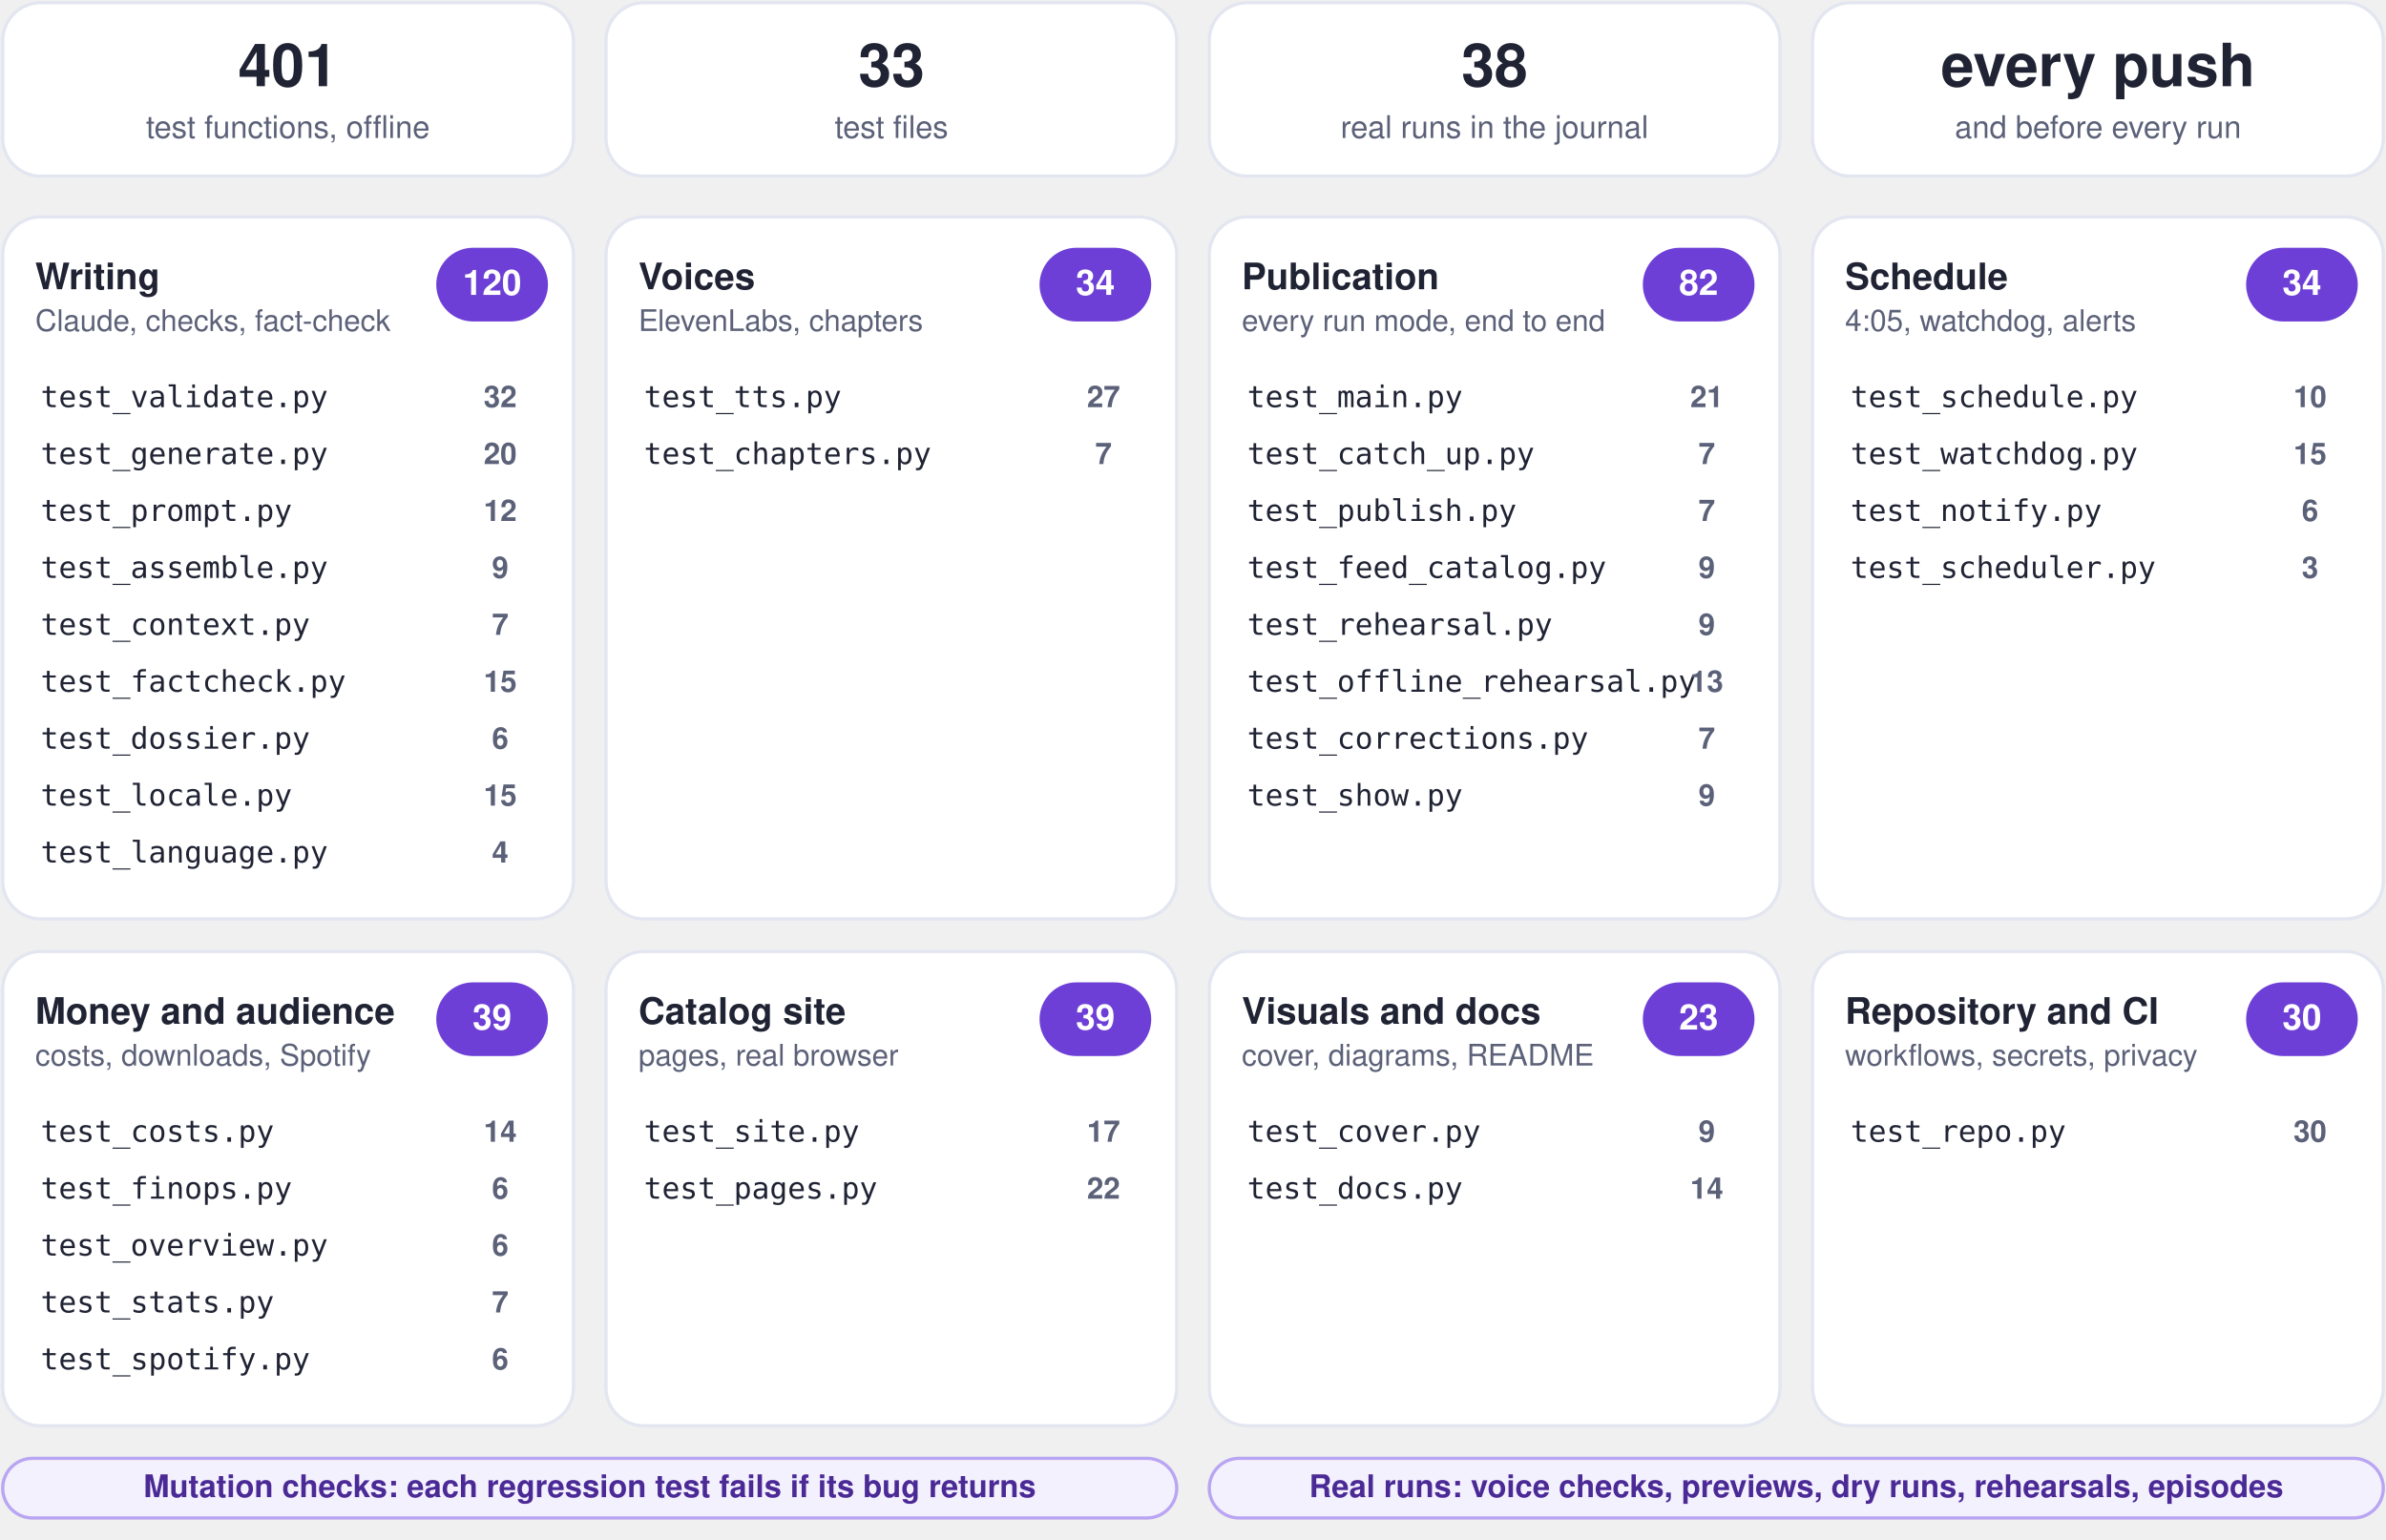
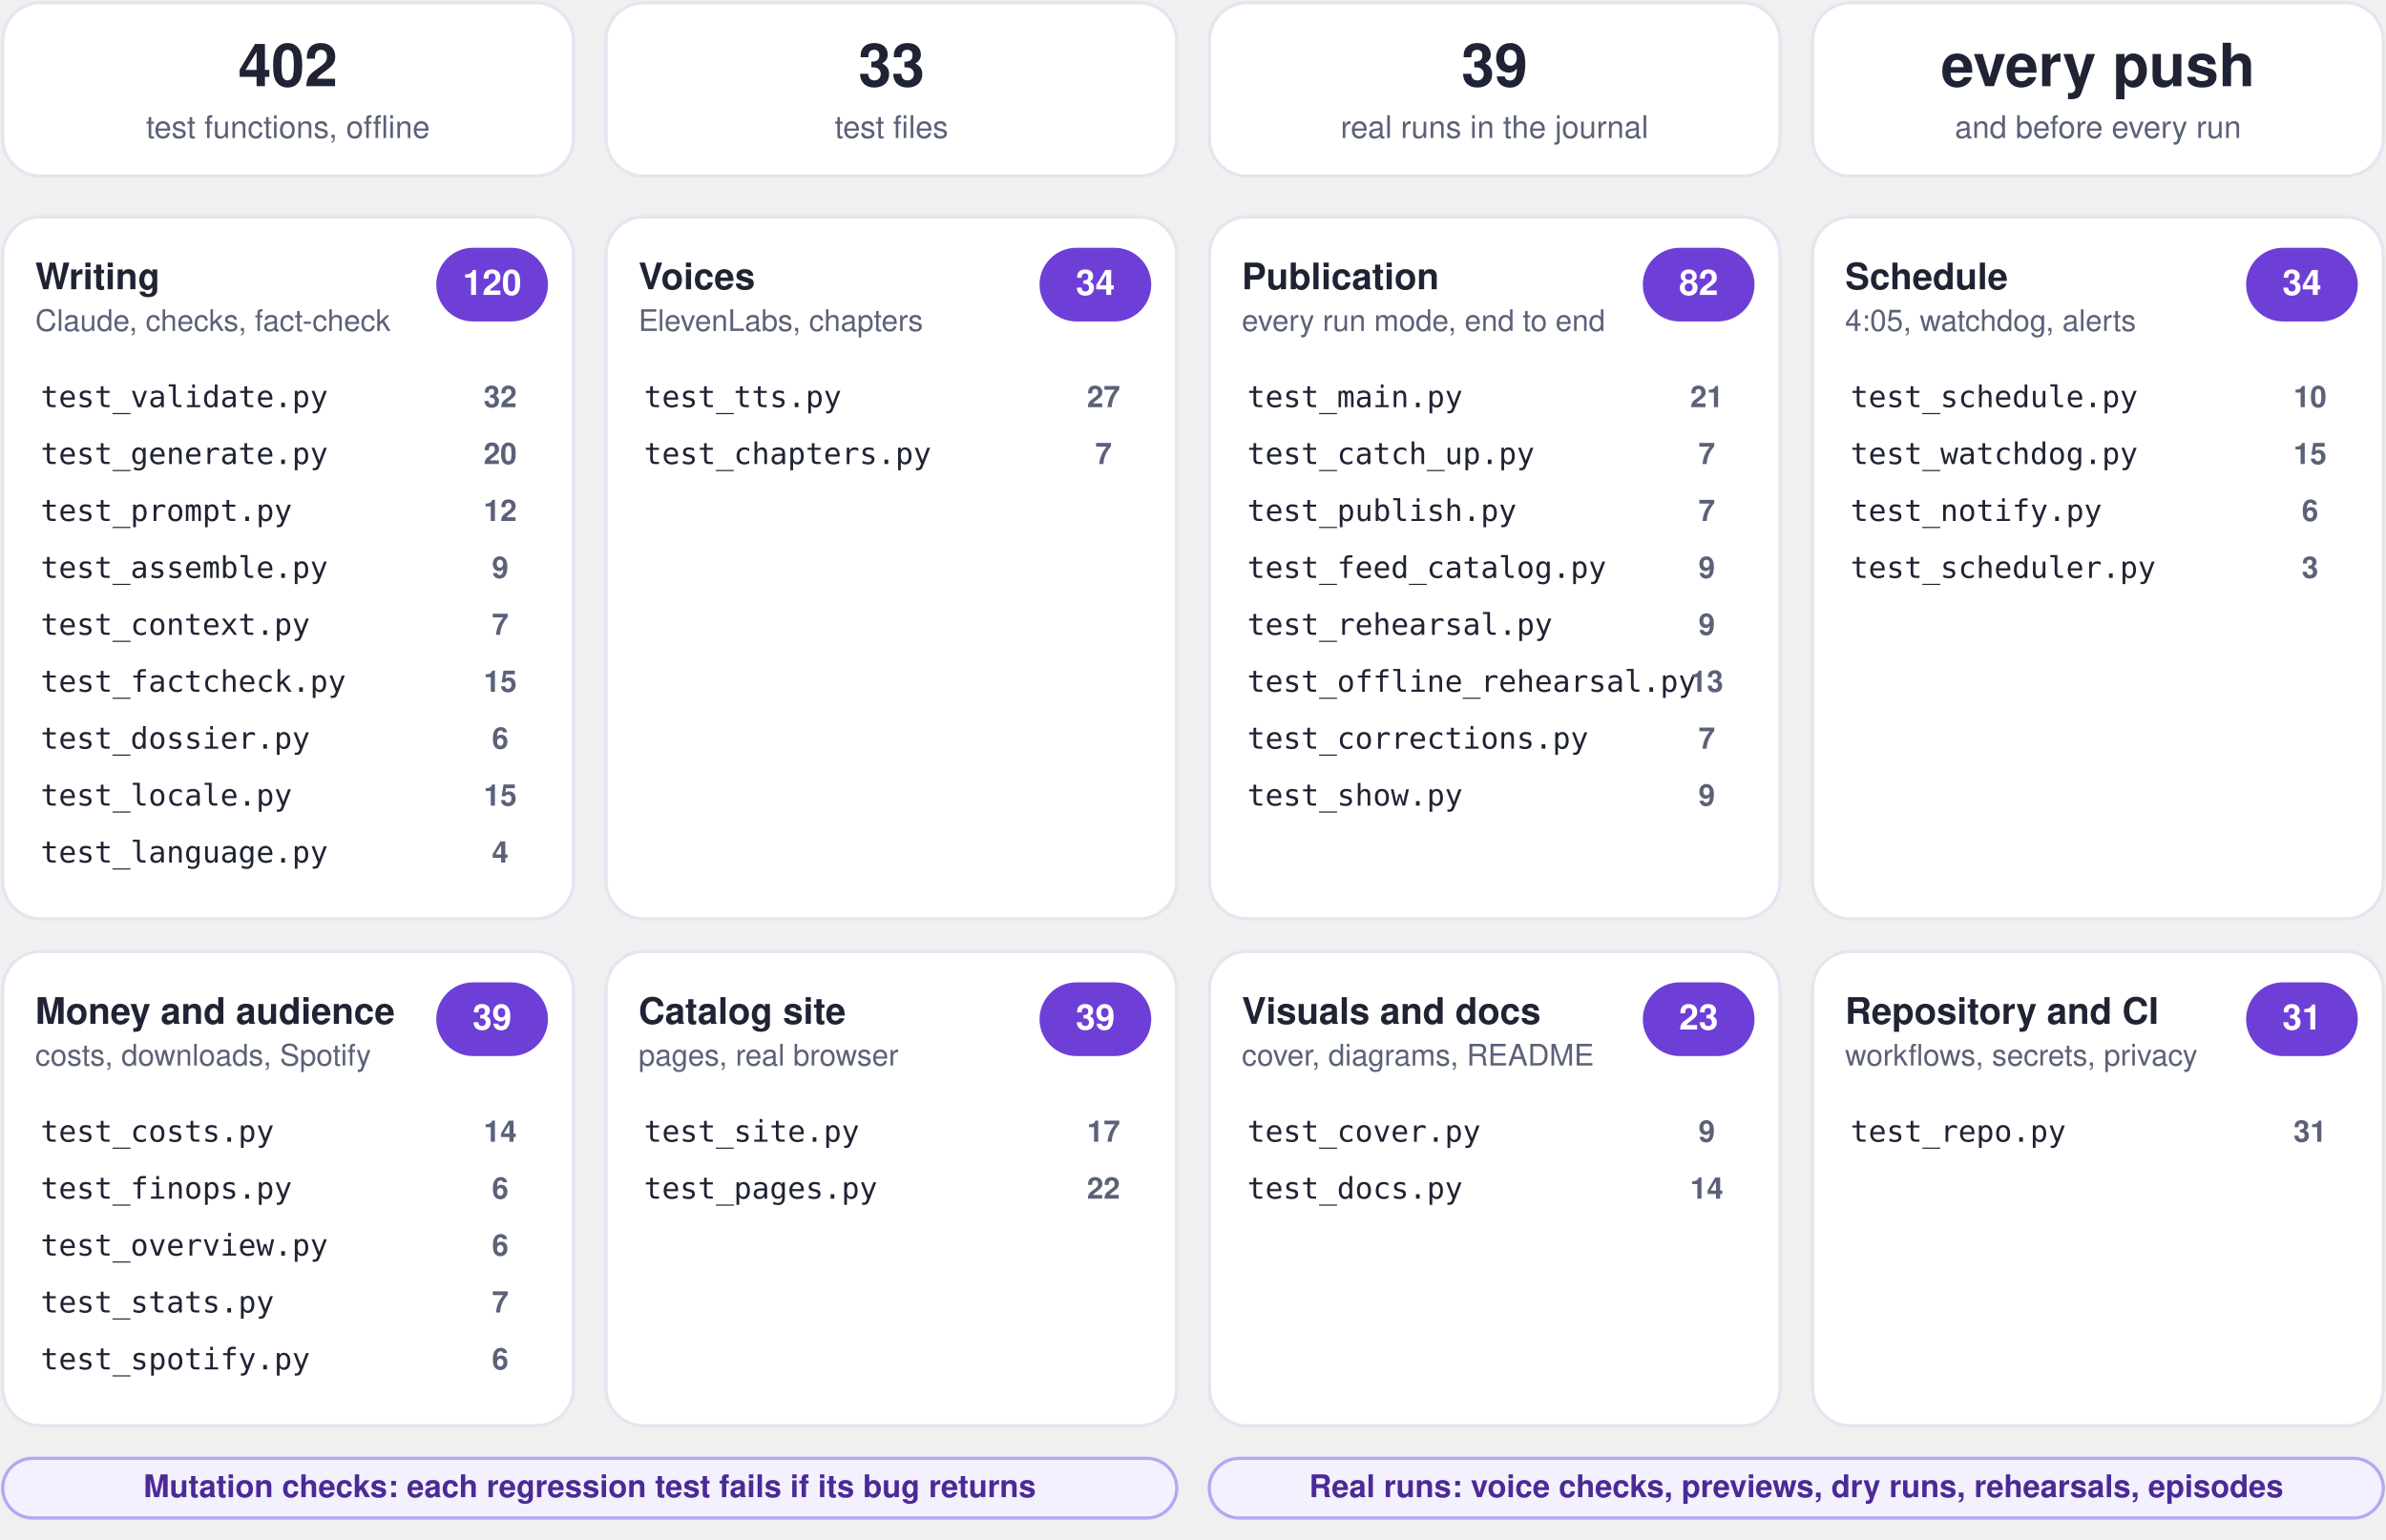
- <svg xmlns="http://www.w3.org/2000/svg" viewBox="0 0 880 568" width="880" height="568" role="img" aria-label="Test plan: 401 offline tests in 33 files">
+ <svg xmlns="http://www.w3.org/2000/svg" viewBox="0 0 880 568" width="880" height="568" role="img" aria-label="Test plan: 402 offline tests in 33 files">
  <g class="box">
    <rect x="1.0" y="1.0" width="210.5" height="64.0" rx="14" fill="#ffffff" stroke="#e3e6f0" stroke-width="1.2" class="frame" />
-     <text x="106.2" y="31.8" font-family="-apple-system, BlinkMacSystemFont, 'Segoe UI', Helvetica, Arial, sans-serif" font-size="22" font-weight="750" fill="#1f2333" text-anchor="middle">401</text>
+     <text x="106.2" y="31.8" font-family="-apple-system, BlinkMacSystemFont, 'Segoe UI', Helvetica, Arial, sans-serif" font-size="22" font-weight="750" fill="#1f2333" text-anchor="middle">402</text>
    <text x="106.2" y="50.9" font-family="-apple-system, BlinkMacSystemFont, 'Segoe UI', Helvetica, Arial, sans-serif" font-size="11.5" font-weight="500" fill="#5b6178" text-anchor="middle">test functions, offline</text>
  </g>
  <g class="box">
    <rect x="223.5" y="1.0" width="210.5" height="64.0" rx="14" fill="#ffffff" stroke="#e3e6f0" stroke-width="1.2" class="frame" />
    <text x="328.8" y="31.8" font-family="-apple-system, BlinkMacSystemFont, 'Segoe UI', Helvetica, Arial, sans-serif" font-size="22" font-weight="750" fill="#1f2333" text-anchor="middle">33</text>
    <text x="328.8" y="50.9" font-family="-apple-system, BlinkMacSystemFont, 'Segoe UI', Helvetica, Arial, sans-serif" font-size="11.5" font-weight="500" fill="#5b6178" text-anchor="middle">test files</text>
  </g>
  <g class="box">
    <rect x="446.0" y="1.0" width="210.5" height="64.0" rx="14" fill="#ffffff" stroke="#e3e6f0" stroke-width="1.2" class="frame" />
-     <text x="551.2" y="31.8" font-family="-apple-system, BlinkMacSystemFont, 'Segoe UI', Helvetica, Arial, sans-serif" font-size="22" font-weight="750" fill="#1f2333" text-anchor="middle">38</text>
+     <text x="551.2" y="31.8" font-family="-apple-system, BlinkMacSystemFont, 'Segoe UI', Helvetica, Arial, sans-serif" font-size="22" font-weight="750" fill="#1f2333" text-anchor="middle">39</text>
    <text x="551.2" y="50.9" font-family="-apple-system, BlinkMacSystemFont, 'Segoe UI', Helvetica, Arial, sans-serif" font-size="11.5" font-weight="500" fill="#5b6178" text-anchor="middle">real runs in the journal</text>
  </g>
  <g class="box">
    <rect x="668.5" y="1.0" width="210.5" height="64.0" rx="14" fill="#ffffff" stroke="#e3e6f0" stroke-width="1.2" class="frame" />
    <text x="773.8" y="31.8" font-family="-apple-system, BlinkMacSystemFont, 'Segoe UI', Helvetica, Arial, sans-serif" font-size="22" font-weight="750" fill="#1f2333" text-anchor="middle">every push</text>
    <text x="773.8" y="50.9" font-family="-apple-system, BlinkMacSystemFont, 'Segoe UI', Helvetica, Arial, sans-serif" font-size="11.5" font-weight="500" fill="#5b6178" text-anchor="middle">and before every run</text>
  </g>
  <rect x="1.0" y="80.0" width="210.5" height="259.0" rx="14" fill="#ffffff" stroke="#e3e6f0" stroke-width="1.2" />
  <g class="box">
    <rect x="9.0" y="90.0" width="152.5" height="40.0" rx="12" fill="none" stroke="none" stroke-width="1.2" class="frame" />
    <text x="13.0" y="106.7" font-family="-apple-system, BlinkMacSystemFont, 'Segoe UI', Helvetica, Arial, sans-serif" font-size="13.5" font-weight="700" fill="#1f2333" text-anchor="start">Writing</text>
    <text x="13.0" y="122.1" font-family="-apple-system, BlinkMacSystemFont, 'Segoe UI', Helvetica, Arial, sans-serif" font-size="11" font-weight="400" fill="#5b6178" text-anchor="start">Claude, checks, fact-check</text>
  </g>
  <g class="box">
    <rect x="161.5" y="92.0" width="40.0" height="26.0" rx="13" fill="#6d3fd6" stroke="#6d3fd6" stroke-width="1.2" class="frame" />
    <text x="181.5" y="108.8" font-family="-apple-system, BlinkMacSystemFont, 'Segoe UI', Helvetica, Arial, sans-serif" font-size="13" font-weight="700" fill="#ffffff" text-anchor="middle">120</text>
  </g>
  <g class="box">
    <rect x="11.0" y="138.0" width="190.5" height="18.0" rx="12" fill="none" stroke="none" stroke-width="1.2" class="frame" />
    <text x="15.0" y="150.2" font-family="ui-monospace, SFMono-Regular, Menlo, Consolas, monospace" font-size="11" font-weight="500" fill="#1f2333" text-anchor="start">test_validate.py</text>
  </g>
  <g class="box">
    <rect x="167.5" y="138.0" width="34.0" height="18.0" rx="12" fill="none" stroke="none" stroke-width="1.2" class="frame" />
    <text x="184.5" y="150.2" font-family="-apple-system, BlinkMacSystemFont, 'Segoe UI', Helvetica, Arial, sans-serif" font-size="11" font-weight="700" fill="#5b6178" text-anchor="middle">32</text>
  </g>
  <g class="box">
    <rect x="11.0" y="159.0" width="190.5" height="18.0" rx="12" fill="none" stroke="none" stroke-width="1.2" class="frame" />
    <text x="15.0" y="171.2" font-family="ui-monospace, SFMono-Regular, Menlo, Consolas, monospace" font-size="11" font-weight="500" fill="#1f2333" text-anchor="start">test_generate.py</text>
  </g>
  <g class="box">
    <rect x="167.5" y="159.0" width="34.0" height="18.0" rx="12" fill="none" stroke="none" stroke-width="1.2" class="frame" />
    <text x="184.5" y="171.2" font-family="-apple-system, BlinkMacSystemFont, 'Segoe UI', Helvetica, Arial, sans-serif" font-size="11" font-weight="700" fill="#5b6178" text-anchor="middle">20</text>
  </g>
  <g class="box">
    <rect x="11.0" y="180.0" width="190.5" height="18.0" rx="12" fill="none" stroke="none" stroke-width="1.2" class="frame" />
    <text x="15.0" y="192.2" font-family="ui-monospace, SFMono-Regular, Menlo, Consolas, monospace" font-size="11" font-weight="500" fill="#1f2333" text-anchor="start">test_prompt.py</text>
  </g>
  <g class="box">
    <rect x="167.5" y="180.0" width="34.0" height="18.0" rx="12" fill="none" stroke="none" stroke-width="1.2" class="frame" />
    <text x="184.5" y="192.2" font-family="-apple-system, BlinkMacSystemFont, 'Segoe UI', Helvetica, Arial, sans-serif" font-size="11" font-weight="700" fill="#5b6178" text-anchor="middle">12</text>
  </g>
  <g class="box">
    <rect x="11.0" y="201.0" width="190.5" height="18.0" rx="12" fill="none" stroke="none" stroke-width="1.2" class="frame" />
    <text x="15.0" y="213.2" font-family="ui-monospace, SFMono-Regular, Menlo, Consolas, monospace" font-size="11" font-weight="500" fill="#1f2333" text-anchor="start">test_assemble.py</text>
  </g>
  <g class="box">
    <rect x="167.5" y="201.0" width="34.0" height="18.0" rx="12" fill="none" stroke="none" stroke-width="1.2" class="frame" />
    <text x="184.5" y="213.2" font-family="-apple-system, BlinkMacSystemFont, 'Segoe UI', Helvetica, Arial, sans-serif" font-size="11" font-weight="700" fill="#5b6178" text-anchor="middle">9</text>
  </g>
  <g class="box">
    <rect x="11.0" y="222.0" width="190.5" height="18.0" rx="12" fill="none" stroke="none" stroke-width="1.2" class="frame" />
    <text x="15.0" y="234.2" font-family="ui-monospace, SFMono-Regular, Menlo, Consolas, monospace" font-size="11" font-weight="500" fill="#1f2333" text-anchor="start">test_context.py</text>
  </g>
  <g class="box">
    <rect x="167.5" y="222.0" width="34.0" height="18.0" rx="12" fill="none" stroke="none" stroke-width="1.2" class="frame" />
    <text x="184.5" y="234.2" font-family="-apple-system, BlinkMacSystemFont, 'Segoe UI', Helvetica, Arial, sans-serif" font-size="11" font-weight="700" fill="#5b6178" text-anchor="middle">7</text>
  </g>
  <g class="box">
    <rect x="11.0" y="243.0" width="190.5" height="18.0" rx="12" fill="none" stroke="none" stroke-width="1.2" class="frame" />
    <text x="15.0" y="255.2" font-family="ui-monospace, SFMono-Regular, Menlo, Consolas, monospace" font-size="11" font-weight="500" fill="#1f2333" text-anchor="start">test_factcheck.py</text>
  </g>
  <g class="box">
    <rect x="167.5" y="243.0" width="34.0" height="18.0" rx="12" fill="none" stroke="none" stroke-width="1.2" class="frame" />
    <text x="184.5" y="255.2" font-family="-apple-system, BlinkMacSystemFont, 'Segoe UI', Helvetica, Arial, sans-serif" font-size="11" font-weight="700" fill="#5b6178" text-anchor="middle">15</text>
  </g>
  <g class="box">
    <rect x="11.0" y="264.0" width="190.5" height="18.0" rx="12" fill="none" stroke="none" stroke-width="1.2" class="frame" />
    <text x="15.0" y="276.2" font-family="ui-monospace, SFMono-Regular, Menlo, Consolas, monospace" font-size="11" font-weight="500" fill="#1f2333" text-anchor="start">test_dossier.py</text>
  </g>
  <g class="box">
    <rect x="167.5" y="264.0" width="34.0" height="18.0" rx="12" fill="none" stroke="none" stroke-width="1.2" class="frame" />
    <text x="184.5" y="276.2" font-family="-apple-system, BlinkMacSystemFont, 'Segoe UI', Helvetica, Arial, sans-serif" font-size="11" font-weight="700" fill="#5b6178" text-anchor="middle">6</text>
  </g>
  <g class="box">
    <rect x="11.0" y="285.0" width="190.5" height="18.0" rx="12" fill="none" stroke="none" stroke-width="1.2" class="frame" />
    <text x="15.0" y="297.2" font-family="ui-monospace, SFMono-Regular, Menlo, Consolas, monospace" font-size="11" font-weight="500" fill="#1f2333" text-anchor="start">test_locale.py</text>
  </g>
  <g class="box">
    <rect x="167.5" y="285.0" width="34.0" height="18.0" rx="12" fill="none" stroke="none" stroke-width="1.2" class="frame" />
    <text x="184.5" y="297.2" font-family="-apple-system, BlinkMacSystemFont, 'Segoe UI', Helvetica, Arial, sans-serif" font-size="11" font-weight="700" fill="#5b6178" text-anchor="middle">15</text>
  </g>
  <g class="box">
    <rect x="11.0" y="306.0" width="190.5" height="18.0" rx="12" fill="none" stroke="none" stroke-width="1.2" class="frame" />
    <text x="15.0" y="318.2" font-family="ui-monospace, SFMono-Regular, Menlo, Consolas, monospace" font-size="11" font-weight="500" fill="#1f2333" text-anchor="start">test_language.py</text>
  </g>
  <g class="box">
    <rect x="167.5" y="306.0" width="34.0" height="18.0" rx="12" fill="none" stroke="none" stroke-width="1.2" class="frame" />
    <text x="184.5" y="318.2" font-family="-apple-system, BlinkMacSystemFont, 'Segoe UI', Helvetica, Arial, sans-serif" font-size="11" font-weight="700" fill="#5b6178" text-anchor="middle">4</text>
  </g>
  <rect x="223.5" y="80.0" width="210.5" height="259.0" rx="14" fill="#ffffff" stroke="#e3e6f0" stroke-width="1.2" />
  <g class="box">
    <rect x="231.5" y="90.0" width="152.5" height="40.0" rx="12" fill="none" stroke="none" stroke-width="1.2" class="frame" />
    <text x="235.5" y="106.7" font-family="-apple-system, BlinkMacSystemFont, 'Segoe UI', Helvetica, Arial, sans-serif" font-size="13.5" font-weight="700" fill="#1f2333" text-anchor="start">Voices</text>
    <text x="235.5" y="122.1" font-family="-apple-system, BlinkMacSystemFont, 'Segoe UI', Helvetica, Arial, sans-serif" font-size="11" font-weight="400" fill="#5b6178" text-anchor="start">ElevenLabs, chapters</text>
  </g>
  <g class="box">
    <rect x="384.0" y="92.0" width="40.0" height="26.0" rx="13" fill="#6d3fd6" stroke="#6d3fd6" stroke-width="1.2" class="frame" />
    <text x="404.0" y="108.8" font-family="-apple-system, BlinkMacSystemFont, 'Segoe UI', Helvetica, Arial, sans-serif" font-size="13" font-weight="700" fill="#ffffff" text-anchor="middle">34</text>
  </g>
  <g class="box">
    <rect x="233.5" y="138.0" width="190.5" height="18.0" rx="12" fill="none" stroke="none" stroke-width="1.2" class="frame" />
    <text x="237.5" y="150.2" font-family="ui-monospace, SFMono-Regular, Menlo, Consolas, monospace" font-size="11" font-weight="500" fill="#1f2333" text-anchor="start">test_tts.py</text>
  </g>
  <g class="box">
    <rect x="390.0" y="138.0" width="34.0" height="18.0" rx="12" fill="none" stroke="none" stroke-width="1.2" class="frame" />
    <text x="407.0" y="150.2" font-family="-apple-system, BlinkMacSystemFont, 'Segoe UI', Helvetica, Arial, sans-serif" font-size="11" font-weight="700" fill="#5b6178" text-anchor="middle">27</text>
  </g>
  <g class="box">
    <rect x="233.5" y="159.0" width="190.5" height="18.0" rx="12" fill="none" stroke="none" stroke-width="1.2" class="frame" />
    <text x="237.5" y="171.2" font-family="ui-monospace, SFMono-Regular, Menlo, Consolas, monospace" font-size="11" font-weight="500" fill="#1f2333" text-anchor="start">test_chapters.py</text>
  </g>
  <g class="box">
    <rect x="390.0" y="159.0" width="34.0" height="18.0" rx="12" fill="none" stroke="none" stroke-width="1.2" class="frame" />
    <text x="407.0" y="171.2" font-family="-apple-system, BlinkMacSystemFont, 'Segoe UI', Helvetica, Arial, sans-serif" font-size="11" font-weight="700" fill="#5b6178" text-anchor="middle">7</text>
  </g>
  <rect x="446.0" y="80.0" width="210.5" height="259.0" rx="14" fill="#ffffff" stroke="#e3e6f0" stroke-width="1.2" />
  <g class="box">
    <rect x="454.0" y="90.0" width="152.5" height="40.0" rx="12" fill="none" stroke="none" stroke-width="1.2" class="frame" />
    <text x="458.0" y="106.7" font-family="-apple-system, BlinkMacSystemFont, 'Segoe UI', Helvetica, Arial, sans-serif" font-size="13.5" font-weight="700" fill="#1f2333" text-anchor="start">Publication</text>
    <text x="458.0" y="122.1" font-family="-apple-system, BlinkMacSystemFont, 'Segoe UI', Helvetica, Arial, sans-serif" font-size="11" font-weight="400" fill="#5b6178" text-anchor="start">every run mode, end to end</text>
  </g>
  <g class="box">
    <rect x="606.5" y="92.0" width="40.0" height="26.0" rx="13" fill="#6d3fd6" stroke="#6d3fd6" stroke-width="1.2" class="frame" />
    <text x="626.5" y="108.8" font-family="-apple-system, BlinkMacSystemFont, 'Segoe UI', Helvetica, Arial, sans-serif" font-size="13" font-weight="700" fill="#ffffff" text-anchor="middle">82</text>
  </g>
  <g class="box">
    <rect x="456.0" y="138.0" width="190.5" height="18.0" rx="12" fill="none" stroke="none" stroke-width="1.2" class="frame" />
    <text x="460.0" y="150.2" font-family="ui-monospace, SFMono-Regular, Menlo, Consolas, monospace" font-size="11" font-weight="500" fill="#1f2333" text-anchor="start">test_main.py</text>
  </g>
  <g class="box">
    <rect x="612.5" y="138.0" width="34.0" height="18.0" rx="12" fill="none" stroke="none" stroke-width="1.2" class="frame" />
    <text x="629.5" y="150.2" font-family="-apple-system, BlinkMacSystemFont, 'Segoe UI', Helvetica, Arial, sans-serif" font-size="11" font-weight="700" fill="#5b6178" text-anchor="middle">21</text>
  </g>
  <g class="box">
    <rect x="456.0" y="159.0" width="190.5" height="18.0" rx="12" fill="none" stroke="none" stroke-width="1.2" class="frame" />
    <text x="460.0" y="171.2" font-family="ui-monospace, SFMono-Regular, Menlo, Consolas, monospace" font-size="11" font-weight="500" fill="#1f2333" text-anchor="start">test_catch_up.py</text>
  </g>
  <g class="box">
    <rect x="612.5" y="159.0" width="34.0" height="18.0" rx="12" fill="none" stroke="none" stroke-width="1.2" class="frame" />
    <text x="629.5" y="171.2" font-family="-apple-system, BlinkMacSystemFont, 'Segoe UI', Helvetica, Arial, sans-serif" font-size="11" font-weight="700" fill="#5b6178" text-anchor="middle">7</text>
  </g>
  <g class="box">
    <rect x="456.0" y="180.0" width="190.5" height="18.0" rx="12" fill="none" stroke="none" stroke-width="1.2" class="frame" />
    <text x="460.0" y="192.2" font-family="ui-monospace, SFMono-Regular, Menlo, Consolas, monospace" font-size="11" font-weight="500" fill="#1f2333" text-anchor="start">test_publish.py</text>
  </g>
  <g class="box">
    <rect x="612.5" y="180.0" width="34.0" height="18.0" rx="12" fill="none" stroke="none" stroke-width="1.2" class="frame" />
    <text x="629.5" y="192.2" font-family="-apple-system, BlinkMacSystemFont, 'Segoe UI', Helvetica, Arial, sans-serif" font-size="11" font-weight="700" fill="#5b6178" text-anchor="middle">7</text>
  </g>
  <g class="box">
    <rect x="456.0" y="201.0" width="190.5" height="18.0" rx="12" fill="none" stroke="none" stroke-width="1.2" class="frame" />
    <text x="460.0" y="213.2" font-family="ui-monospace, SFMono-Regular, Menlo, Consolas, monospace" font-size="11" font-weight="500" fill="#1f2333" text-anchor="start">test_feed_catalog.py</text>
  </g>
  <g class="box">
    <rect x="612.5" y="201.0" width="34.0" height="18.0" rx="12" fill="none" stroke="none" stroke-width="1.2" class="frame" />
    <text x="629.5" y="213.2" font-family="-apple-system, BlinkMacSystemFont, 'Segoe UI', Helvetica, Arial, sans-serif" font-size="11" font-weight="700" fill="#5b6178" text-anchor="middle">9</text>
  </g>
  <g class="box">
    <rect x="456.0" y="222.0" width="190.5" height="18.0" rx="12" fill="none" stroke="none" stroke-width="1.2" class="frame" />
    <text x="460.0" y="234.2" font-family="ui-monospace, SFMono-Regular, Menlo, Consolas, monospace" font-size="11" font-weight="500" fill="#1f2333" text-anchor="start">test_rehearsal.py</text>
  </g>
  <g class="box">
    <rect x="612.5" y="222.0" width="34.0" height="18.0" rx="12" fill="none" stroke="none" stroke-width="1.2" class="frame" />
    <text x="629.5" y="234.2" font-family="-apple-system, BlinkMacSystemFont, 'Segoe UI', Helvetica, Arial, sans-serif" font-size="11" font-weight="700" fill="#5b6178" text-anchor="middle">9</text>
  </g>
  <g class="box">
    <rect x="456.0" y="243.0" width="190.5" height="18.0" rx="12" fill="none" stroke="none" stroke-width="1.2" class="frame" />
    <text x="460.0" y="255.2" font-family="ui-monospace, SFMono-Regular, Menlo, Consolas, monospace" font-size="11" font-weight="500" fill="#1f2333" text-anchor="start">test_offline_rehearsal.py</text>
  </g>
  <g class="box">
    <rect x="612.5" y="243.0" width="34.0" height="18.0" rx="12" fill="none" stroke="none" stroke-width="1.2" class="frame" />
    <text x="629.5" y="255.2" font-family="-apple-system, BlinkMacSystemFont, 'Segoe UI', Helvetica, Arial, sans-serif" font-size="11" font-weight="700" fill="#5b6178" text-anchor="middle">13</text>
  </g>
  <g class="box">
    <rect x="456.0" y="264.0" width="190.5" height="18.0" rx="12" fill="none" stroke="none" stroke-width="1.2" class="frame" />
    <text x="460.0" y="276.2" font-family="ui-monospace, SFMono-Regular, Menlo, Consolas, monospace" font-size="11" font-weight="500" fill="#1f2333" text-anchor="start">test_corrections.py</text>
  </g>
  <g class="box">
    <rect x="612.5" y="264.0" width="34.0" height="18.0" rx="12" fill="none" stroke="none" stroke-width="1.2" class="frame" />
    <text x="629.5" y="276.2" font-family="-apple-system, BlinkMacSystemFont, 'Segoe UI', Helvetica, Arial, sans-serif" font-size="11" font-weight="700" fill="#5b6178" text-anchor="middle">7</text>
  </g>
  <g class="box">
    <rect x="456.0" y="285.0" width="190.5" height="18.0" rx="12" fill="none" stroke="none" stroke-width="1.2" class="frame" />
    <text x="460.0" y="297.2" font-family="ui-monospace, SFMono-Regular, Menlo, Consolas, monospace" font-size="11" font-weight="500" fill="#1f2333" text-anchor="start">test_show.py</text>
  </g>
  <g class="box">
    <rect x="612.5" y="285.0" width="34.0" height="18.0" rx="12" fill="none" stroke="none" stroke-width="1.2" class="frame" />
    <text x="629.5" y="297.2" font-family="-apple-system, BlinkMacSystemFont, 'Segoe UI', Helvetica, Arial, sans-serif" font-size="11" font-weight="700" fill="#5b6178" text-anchor="middle">9</text>
  </g>
  <rect x="668.5" y="80.0" width="210.5" height="259.0" rx="14" fill="#ffffff" stroke="#e3e6f0" stroke-width="1.2" />
  <g class="box">
    <rect x="676.5" y="90.0" width="152.5" height="40.0" rx="12" fill="none" stroke="none" stroke-width="1.2" class="frame" />
    <text x="680.5" y="106.7" font-family="-apple-system, BlinkMacSystemFont, 'Segoe UI', Helvetica, Arial, sans-serif" font-size="13.5" font-weight="700" fill="#1f2333" text-anchor="start">Schedule</text>
    <text x="680.5" y="122.1" font-family="-apple-system, BlinkMacSystemFont, 'Segoe UI', Helvetica, Arial, sans-serif" font-size="11" font-weight="400" fill="#5b6178" text-anchor="start">4:05, watchdog, alerts</text>
  </g>
  <g class="box">
    <rect x="829.0" y="92.0" width="40.0" height="26.0" rx="13" fill="#6d3fd6" stroke="#6d3fd6" stroke-width="1.2" class="frame" />
    <text x="849.0" y="108.8" font-family="-apple-system, BlinkMacSystemFont, 'Segoe UI', Helvetica, Arial, sans-serif" font-size="13" font-weight="700" fill="#ffffff" text-anchor="middle">34</text>
  </g>
  <g class="box">
    <rect x="678.5" y="138.0" width="190.5" height="18.0" rx="12" fill="none" stroke="none" stroke-width="1.2" class="frame" />
    <text x="682.5" y="150.2" font-family="ui-monospace, SFMono-Regular, Menlo, Consolas, monospace" font-size="11" font-weight="500" fill="#1f2333" text-anchor="start">test_schedule.py</text>
  </g>
  <g class="box">
    <rect x="835.0" y="138.0" width="34.0" height="18.0" rx="12" fill="none" stroke="none" stroke-width="1.2" class="frame" />
    <text x="852.0" y="150.2" font-family="-apple-system, BlinkMacSystemFont, 'Segoe UI', Helvetica, Arial, sans-serif" font-size="11" font-weight="700" fill="#5b6178" text-anchor="middle">10</text>
  </g>
  <g class="box">
    <rect x="678.5" y="159.0" width="190.5" height="18.0" rx="12" fill="none" stroke="none" stroke-width="1.2" class="frame" />
    <text x="682.5" y="171.2" font-family="ui-monospace, SFMono-Regular, Menlo, Consolas, monospace" font-size="11" font-weight="500" fill="#1f2333" text-anchor="start">test_watchdog.py</text>
  </g>
  <g class="box">
    <rect x="835.0" y="159.0" width="34.0" height="18.0" rx="12" fill="none" stroke="none" stroke-width="1.2" class="frame" />
    <text x="852.0" y="171.2" font-family="-apple-system, BlinkMacSystemFont, 'Segoe UI', Helvetica, Arial, sans-serif" font-size="11" font-weight="700" fill="#5b6178" text-anchor="middle">15</text>
  </g>
  <g class="box">
    <rect x="678.5" y="180.0" width="190.5" height="18.0" rx="12" fill="none" stroke="none" stroke-width="1.2" class="frame" />
    <text x="682.5" y="192.2" font-family="ui-monospace, SFMono-Regular, Menlo, Consolas, monospace" font-size="11" font-weight="500" fill="#1f2333" text-anchor="start">test_notify.py</text>
  </g>
  <g class="box">
    <rect x="835.0" y="180.0" width="34.0" height="18.0" rx="12" fill="none" stroke="none" stroke-width="1.2" class="frame" />
    <text x="852.0" y="192.2" font-family="-apple-system, BlinkMacSystemFont, 'Segoe UI', Helvetica, Arial, sans-serif" font-size="11" font-weight="700" fill="#5b6178" text-anchor="middle">6</text>
  </g>
  <g class="box">
    <rect x="678.5" y="201.0" width="190.5" height="18.0" rx="12" fill="none" stroke="none" stroke-width="1.2" class="frame" />
    <text x="682.5" y="213.2" font-family="ui-monospace, SFMono-Regular, Menlo, Consolas, monospace" font-size="11" font-weight="500" fill="#1f2333" text-anchor="start">test_scheduler.py</text>
  </g>
  <g class="box">
    <rect x="835.0" y="201.0" width="34.0" height="18.0" rx="12" fill="none" stroke="none" stroke-width="1.2" class="frame" />
    <text x="852.0" y="213.2" font-family="-apple-system, BlinkMacSystemFont, 'Segoe UI', Helvetica, Arial, sans-serif" font-size="11" font-weight="700" fill="#5b6178" text-anchor="middle">3</text>
  </g>
  <rect x="1.0" y="351.0" width="210.5" height="175.0" rx="14" fill="#ffffff" stroke="#e3e6f0" stroke-width="1.2" />
  <g class="box">
    <rect x="9.0" y="361.0" width="152.5" height="40.0" rx="12" fill="none" stroke="none" stroke-width="1.2" class="frame" />
    <text x="13.0" y="377.7" font-family="-apple-system, BlinkMacSystemFont, 'Segoe UI', Helvetica, Arial, sans-serif" font-size="13.5" font-weight="700" fill="#1f2333" text-anchor="start">Money and audience</text>
    <text x="13.0" y="393.1" font-family="-apple-system, BlinkMacSystemFont, 'Segoe UI', Helvetica, Arial, sans-serif" font-size="11" font-weight="400" fill="#5b6178" text-anchor="start">costs, downloads, Spotify</text>
  </g>
  <g class="box">
    <rect x="161.5" y="363.0" width="40.0" height="26.0" rx="13" fill="#6d3fd6" stroke="#6d3fd6" stroke-width="1.2" class="frame" />
    <text x="181.5" y="379.8" font-family="-apple-system, BlinkMacSystemFont, 'Segoe UI', Helvetica, Arial, sans-serif" font-size="13" font-weight="700" fill="#ffffff" text-anchor="middle">39</text>
  </g>
  <g class="box">
    <rect x="11.0" y="409.0" width="190.5" height="18.0" rx="12" fill="none" stroke="none" stroke-width="1.2" class="frame" />
    <text x="15.0" y="421.2" font-family="ui-monospace, SFMono-Regular, Menlo, Consolas, monospace" font-size="11" font-weight="500" fill="#1f2333" text-anchor="start">test_costs.py</text>
  </g>
  <g class="box">
    <rect x="167.5" y="409.0" width="34.0" height="18.0" rx="12" fill="none" stroke="none" stroke-width="1.2" class="frame" />
    <text x="184.5" y="421.2" font-family="-apple-system, BlinkMacSystemFont, 'Segoe UI', Helvetica, Arial, sans-serif" font-size="11" font-weight="700" fill="#5b6178" text-anchor="middle">14</text>
  </g>
  <g class="box">
    <rect x="11.0" y="430.0" width="190.5" height="18.0" rx="12" fill="none" stroke="none" stroke-width="1.2" class="frame" />
    <text x="15.0" y="442.2" font-family="ui-monospace, SFMono-Regular, Menlo, Consolas, monospace" font-size="11" font-weight="500" fill="#1f2333" text-anchor="start">test_finops.py</text>
  </g>
  <g class="box">
    <rect x="167.5" y="430.0" width="34.0" height="18.0" rx="12" fill="none" stroke="none" stroke-width="1.2" class="frame" />
    <text x="184.5" y="442.2" font-family="-apple-system, BlinkMacSystemFont, 'Segoe UI', Helvetica, Arial, sans-serif" font-size="11" font-weight="700" fill="#5b6178" text-anchor="middle">6</text>
  </g>
  <g class="box">
    <rect x="11.0" y="451.0" width="190.5" height="18.0" rx="12" fill="none" stroke="none" stroke-width="1.2" class="frame" />
    <text x="15.0" y="463.2" font-family="ui-monospace, SFMono-Regular, Menlo, Consolas, monospace" font-size="11" font-weight="500" fill="#1f2333" text-anchor="start">test_overview.py</text>
  </g>
  <g class="box">
    <rect x="167.5" y="451.0" width="34.0" height="18.0" rx="12" fill="none" stroke="none" stroke-width="1.2" class="frame" />
    <text x="184.5" y="463.2" font-family="-apple-system, BlinkMacSystemFont, 'Segoe UI', Helvetica, Arial, sans-serif" font-size="11" font-weight="700" fill="#5b6178" text-anchor="middle">6</text>
  </g>
  <g class="box">
    <rect x="11.0" y="472.0" width="190.5" height="18.0" rx="12" fill="none" stroke="none" stroke-width="1.2" class="frame" />
    <text x="15.0" y="484.2" font-family="ui-monospace, SFMono-Regular, Menlo, Consolas, monospace" font-size="11" font-weight="500" fill="#1f2333" text-anchor="start">test_stats.py</text>
  </g>
  <g class="box">
    <rect x="167.5" y="472.0" width="34.0" height="18.0" rx="12" fill="none" stroke="none" stroke-width="1.2" class="frame" />
    <text x="184.5" y="484.2" font-family="-apple-system, BlinkMacSystemFont, 'Segoe UI', Helvetica, Arial, sans-serif" font-size="11" font-weight="700" fill="#5b6178" text-anchor="middle">7</text>
  </g>
  <g class="box">
    <rect x="11.0" y="493.0" width="190.5" height="18.0" rx="12" fill="none" stroke="none" stroke-width="1.2" class="frame" />
    <text x="15.0" y="505.2" font-family="ui-monospace, SFMono-Regular, Menlo, Consolas, monospace" font-size="11" font-weight="500" fill="#1f2333" text-anchor="start">test_spotify.py</text>
  </g>
  <g class="box">
    <rect x="167.5" y="493.0" width="34.0" height="18.0" rx="12" fill="none" stroke="none" stroke-width="1.2" class="frame" />
    <text x="184.5" y="505.2" font-family="-apple-system, BlinkMacSystemFont, 'Segoe UI', Helvetica, Arial, sans-serif" font-size="11" font-weight="700" fill="#5b6178" text-anchor="middle">6</text>
  </g>
  <rect x="223.5" y="351.0" width="210.5" height="175.0" rx="14" fill="#ffffff" stroke="#e3e6f0" stroke-width="1.2" />
  <g class="box">
    <rect x="231.5" y="361.0" width="152.5" height="40.0" rx="12" fill="none" stroke="none" stroke-width="1.2" class="frame" />
    <text x="235.5" y="377.7" font-family="-apple-system, BlinkMacSystemFont, 'Segoe UI', Helvetica, Arial, sans-serif" font-size="13.5" font-weight="700" fill="#1f2333" text-anchor="start">Catalog site</text>
    <text x="235.5" y="393.1" font-family="-apple-system, BlinkMacSystemFont, 'Segoe UI', Helvetica, Arial, sans-serif" font-size="11" font-weight="400" fill="#5b6178" text-anchor="start">pages, real browser</text>
  </g>
  <g class="box">
    <rect x="384.0" y="363.0" width="40.0" height="26.0" rx="13" fill="#6d3fd6" stroke="#6d3fd6" stroke-width="1.2" class="frame" />
    <text x="404.0" y="379.8" font-family="-apple-system, BlinkMacSystemFont, 'Segoe UI', Helvetica, Arial, sans-serif" font-size="13" font-weight="700" fill="#ffffff" text-anchor="middle">39</text>
  </g>
  <g class="box">
    <rect x="233.5" y="409.0" width="190.5" height="18.0" rx="12" fill="none" stroke="none" stroke-width="1.2" class="frame" />
    <text x="237.5" y="421.2" font-family="ui-monospace, SFMono-Regular, Menlo, Consolas, monospace" font-size="11" font-weight="500" fill="#1f2333" text-anchor="start">test_site.py</text>
  </g>
  <g class="box">
    <rect x="390.0" y="409.0" width="34.0" height="18.0" rx="12" fill="none" stroke="none" stroke-width="1.2" class="frame" />
    <text x="407.0" y="421.2" font-family="-apple-system, BlinkMacSystemFont, 'Segoe UI', Helvetica, Arial, sans-serif" font-size="11" font-weight="700" fill="#5b6178" text-anchor="middle">17</text>
  </g>
  <g class="box">
    <rect x="233.5" y="430.0" width="190.5" height="18.0" rx="12" fill="none" stroke="none" stroke-width="1.2" class="frame" />
    <text x="237.5" y="442.2" font-family="ui-monospace, SFMono-Regular, Menlo, Consolas, monospace" font-size="11" font-weight="500" fill="#1f2333" text-anchor="start">test_pages.py</text>
  </g>
  <g class="box">
    <rect x="390.0" y="430.0" width="34.0" height="18.0" rx="12" fill="none" stroke="none" stroke-width="1.2" class="frame" />
    <text x="407.0" y="442.2" font-family="-apple-system, BlinkMacSystemFont, 'Segoe UI', Helvetica, Arial, sans-serif" font-size="11" font-weight="700" fill="#5b6178" text-anchor="middle">22</text>
  </g>
  <rect x="446.0" y="351.0" width="210.5" height="175.0" rx="14" fill="#ffffff" stroke="#e3e6f0" stroke-width="1.2" />
  <g class="box">
    <rect x="454.0" y="361.0" width="152.5" height="40.0" rx="12" fill="none" stroke="none" stroke-width="1.2" class="frame" />
    <text x="458.0" y="377.7" font-family="-apple-system, BlinkMacSystemFont, 'Segoe UI', Helvetica, Arial, sans-serif" font-size="13.5" font-weight="700" fill="#1f2333" text-anchor="start">Visuals and docs</text>
    <text x="458.0" y="393.1" font-family="-apple-system, BlinkMacSystemFont, 'Segoe UI', Helvetica, Arial, sans-serif" font-size="11" font-weight="400" fill="#5b6178" text-anchor="start">cover, diagrams, README</text>
  </g>
  <g class="box">
    <rect x="606.5" y="363.0" width="40.0" height="26.0" rx="13" fill="#6d3fd6" stroke="#6d3fd6" stroke-width="1.2" class="frame" />
    <text x="626.5" y="379.8" font-family="-apple-system, BlinkMacSystemFont, 'Segoe UI', Helvetica, Arial, sans-serif" font-size="13" font-weight="700" fill="#ffffff" text-anchor="middle">23</text>
  </g>
  <g class="box">
    <rect x="456.0" y="409.0" width="190.5" height="18.0" rx="12" fill="none" stroke="none" stroke-width="1.2" class="frame" />
    <text x="460.0" y="421.2" font-family="ui-monospace, SFMono-Regular, Menlo, Consolas, monospace" font-size="11" font-weight="500" fill="#1f2333" text-anchor="start">test_cover.py</text>
  </g>
  <g class="box">
    <rect x="612.5" y="409.0" width="34.0" height="18.0" rx="12" fill="none" stroke="none" stroke-width="1.2" class="frame" />
    <text x="629.5" y="421.2" font-family="-apple-system, BlinkMacSystemFont, 'Segoe UI', Helvetica, Arial, sans-serif" font-size="11" font-weight="700" fill="#5b6178" text-anchor="middle">9</text>
  </g>
  <g class="box">
    <rect x="456.0" y="430.0" width="190.5" height="18.0" rx="12" fill="none" stroke="none" stroke-width="1.2" class="frame" />
    <text x="460.0" y="442.2" font-family="ui-monospace, SFMono-Regular, Menlo, Consolas, monospace" font-size="11" font-weight="500" fill="#1f2333" text-anchor="start">test_docs.py</text>
  </g>
  <g class="box">
    <rect x="612.5" y="430.0" width="34.0" height="18.0" rx="12" fill="none" stroke="none" stroke-width="1.2" class="frame" />
    <text x="629.5" y="442.2" font-family="-apple-system, BlinkMacSystemFont, 'Segoe UI', Helvetica, Arial, sans-serif" font-size="11" font-weight="700" fill="#5b6178" text-anchor="middle">14</text>
  </g>
  <rect x="668.5" y="351.0" width="210.5" height="175.0" rx="14" fill="#ffffff" stroke="#e3e6f0" stroke-width="1.2" />
  <g class="box">
    <rect x="676.5" y="361.0" width="152.5" height="40.0" rx="12" fill="none" stroke="none" stroke-width="1.2" class="frame" />
    <text x="680.5" y="377.7" font-family="-apple-system, BlinkMacSystemFont, 'Segoe UI', Helvetica, Arial, sans-serif" font-size="13.5" font-weight="700" fill="#1f2333" text-anchor="start">Repository and CI</text>
    <text x="680.5" y="393.1" font-family="-apple-system, BlinkMacSystemFont, 'Segoe UI', Helvetica, Arial, sans-serif" font-size="11" font-weight="400" fill="#5b6178" text-anchor="start">workflows, secrets, privacy</text>
  </g>
  <g class="box">
    <rect x="829.0" y="363.0" width="40.0" height="26.0" rx="13" fill="#6d3fd6" stroke="#6d3fd6" stroke-width="1.2" class="frame" />
-     <text x="849.0" y="379.8" font-family="-apple-system, BlinkMacSystemFont, 'Segoe UI', Helvetica, Arial, sans-serif" font-size="13" font-weight="700" fill="#ffffff" text-anchor="middle">30</text>
+     <text x="849.0" y="379.8" font-family="-apple-system, BlinkMacSystemFont, 'Segoe UI', Helvetica, Arial, sans-serif" font-size="13" font-weight="700" fill="#ffffff" text-anchor="middle">31</text>
  </g>
  <g class="box">
    <rect x="678.5" y="409.0" width="190.5" height="18.0" rx="12" fill="none" stroke="none" stroke-width="1.2" class="frame" />
    <text x="682.5" y="421.2" font-family="ui-monospace, SFMono-Regular, Menlo, Consolas, monospace" font-size="11" font-weight="500" fill="#1f2333" text-anchor="start">test_repo.py</text>
  </g>
  <g class="box">
    <rect x="835.0" y="409.0" width="34.0" height="18.0" rx="12" fill="none" stroke="none" stroke-width="1.2" class="frame" />
-     <text x="852.0" y="421.2" font-family="-apple-system, BlinkMacSystemFont, 'Segoe UI', Helvetica, Arial, sans-serif" font-size="11" font-weight="700" fill="#5b6178" text-anchor="middle">30</text>
+     <text x="852.0" y="421.2" font-family="-apple-system, BlinkMacSystemFont, 'Segoe UI', Helvetica, Arial, sans-serif" font-size="11" font-weight="700" fill="#5b6178" text-anchor="middle">31</text>
  </g>
  <g class="box">
    <rect x="1.0" y="538.0" width="433.0" height="22.0" rx="11" fill="#f4f1ff" stroke="#b9a5f2" stroke-width="1.2" class="frame" />
    <text x="217.5" y="552.3" font-family="-apple-system, BlinkMacSystemFont, 'Segoe UI', Helvetica, Arial, sans-serif" font-size="11.5" font-weight="600" fill="#4b2a96" text-anchor="middle">Mutation checks: each regression test fails if its bug returns</text>
  </g>
  <g class="box">
    <rect x="446.0" y="538.0" width="433.0" height="22.0" rx="11" fill="#f4f1ff" stroke="#b9a5f2" stroke-width="1.2" class="frame" />
    <text x="662.5" y="552.3" font-family="-apple-system, BlinkMacSystemFont, 'Segoe UI', Helvetica, Arial, sans-serif" font-size="11.5" font-weight="600" fill="#4b2a96" text-anchor="middle">Real runs: voice checks, previews, dry runs, rehearsals, episodes</text>
  </g>
</svg>
